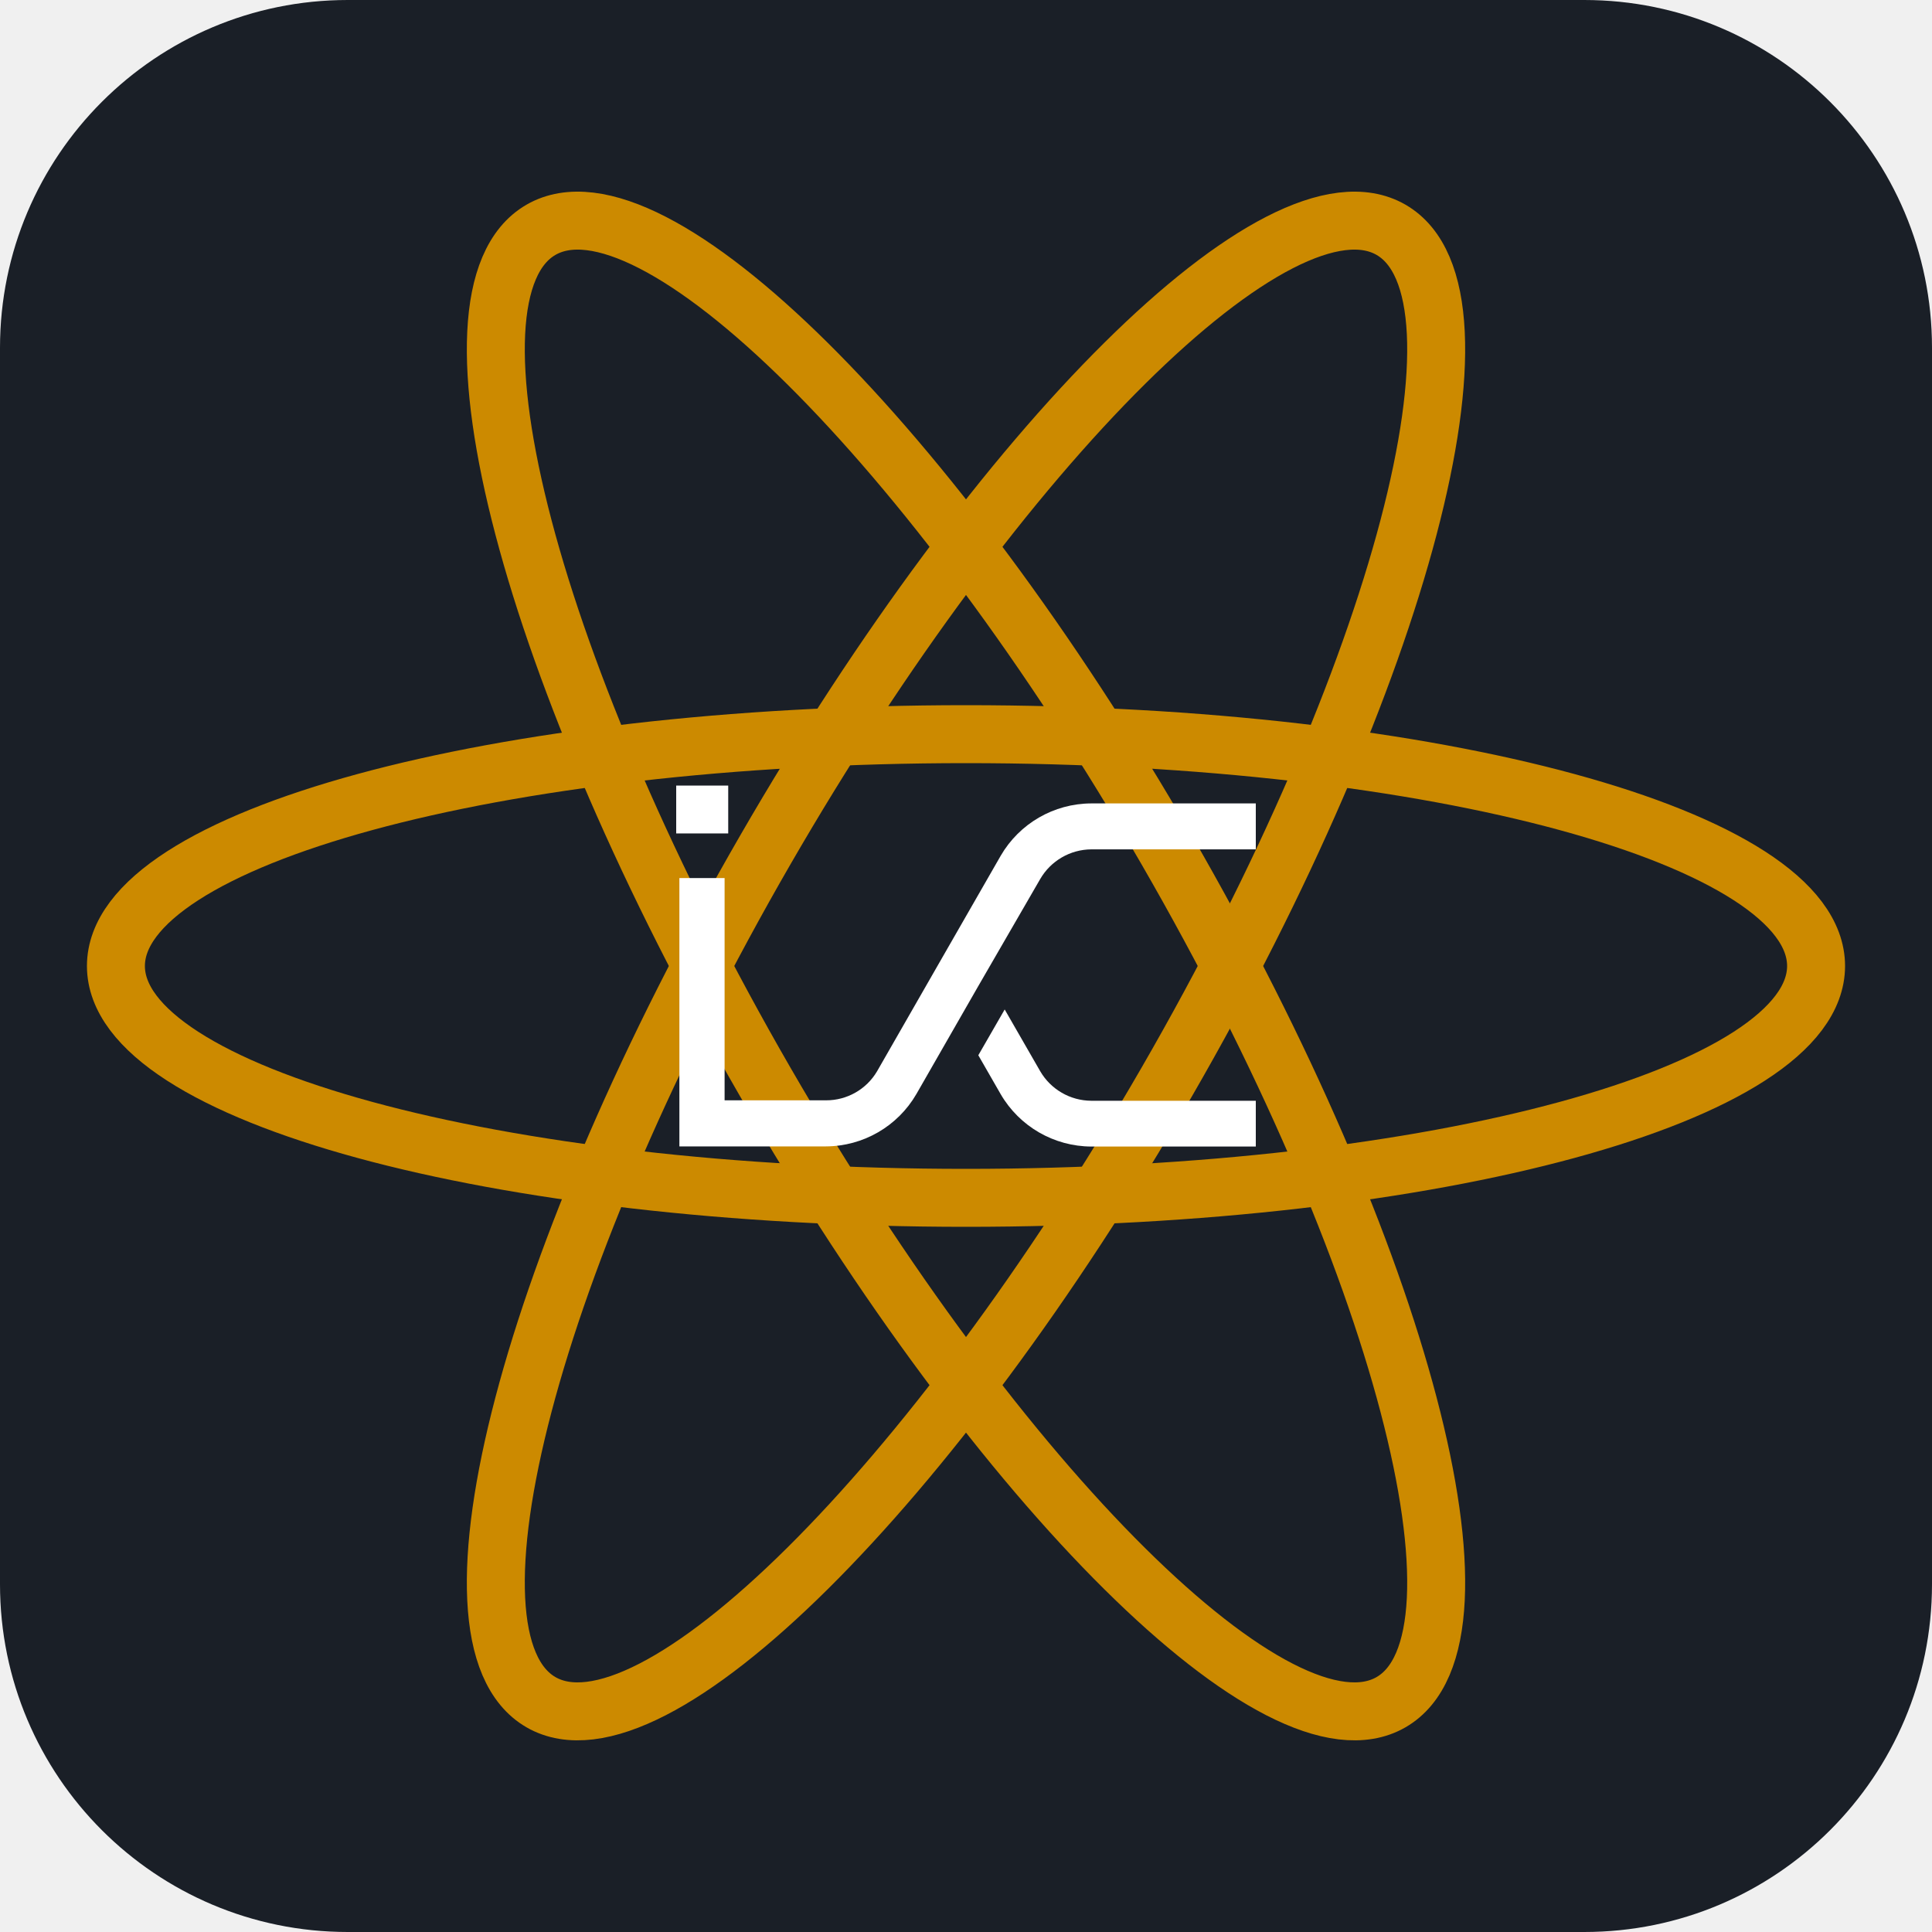
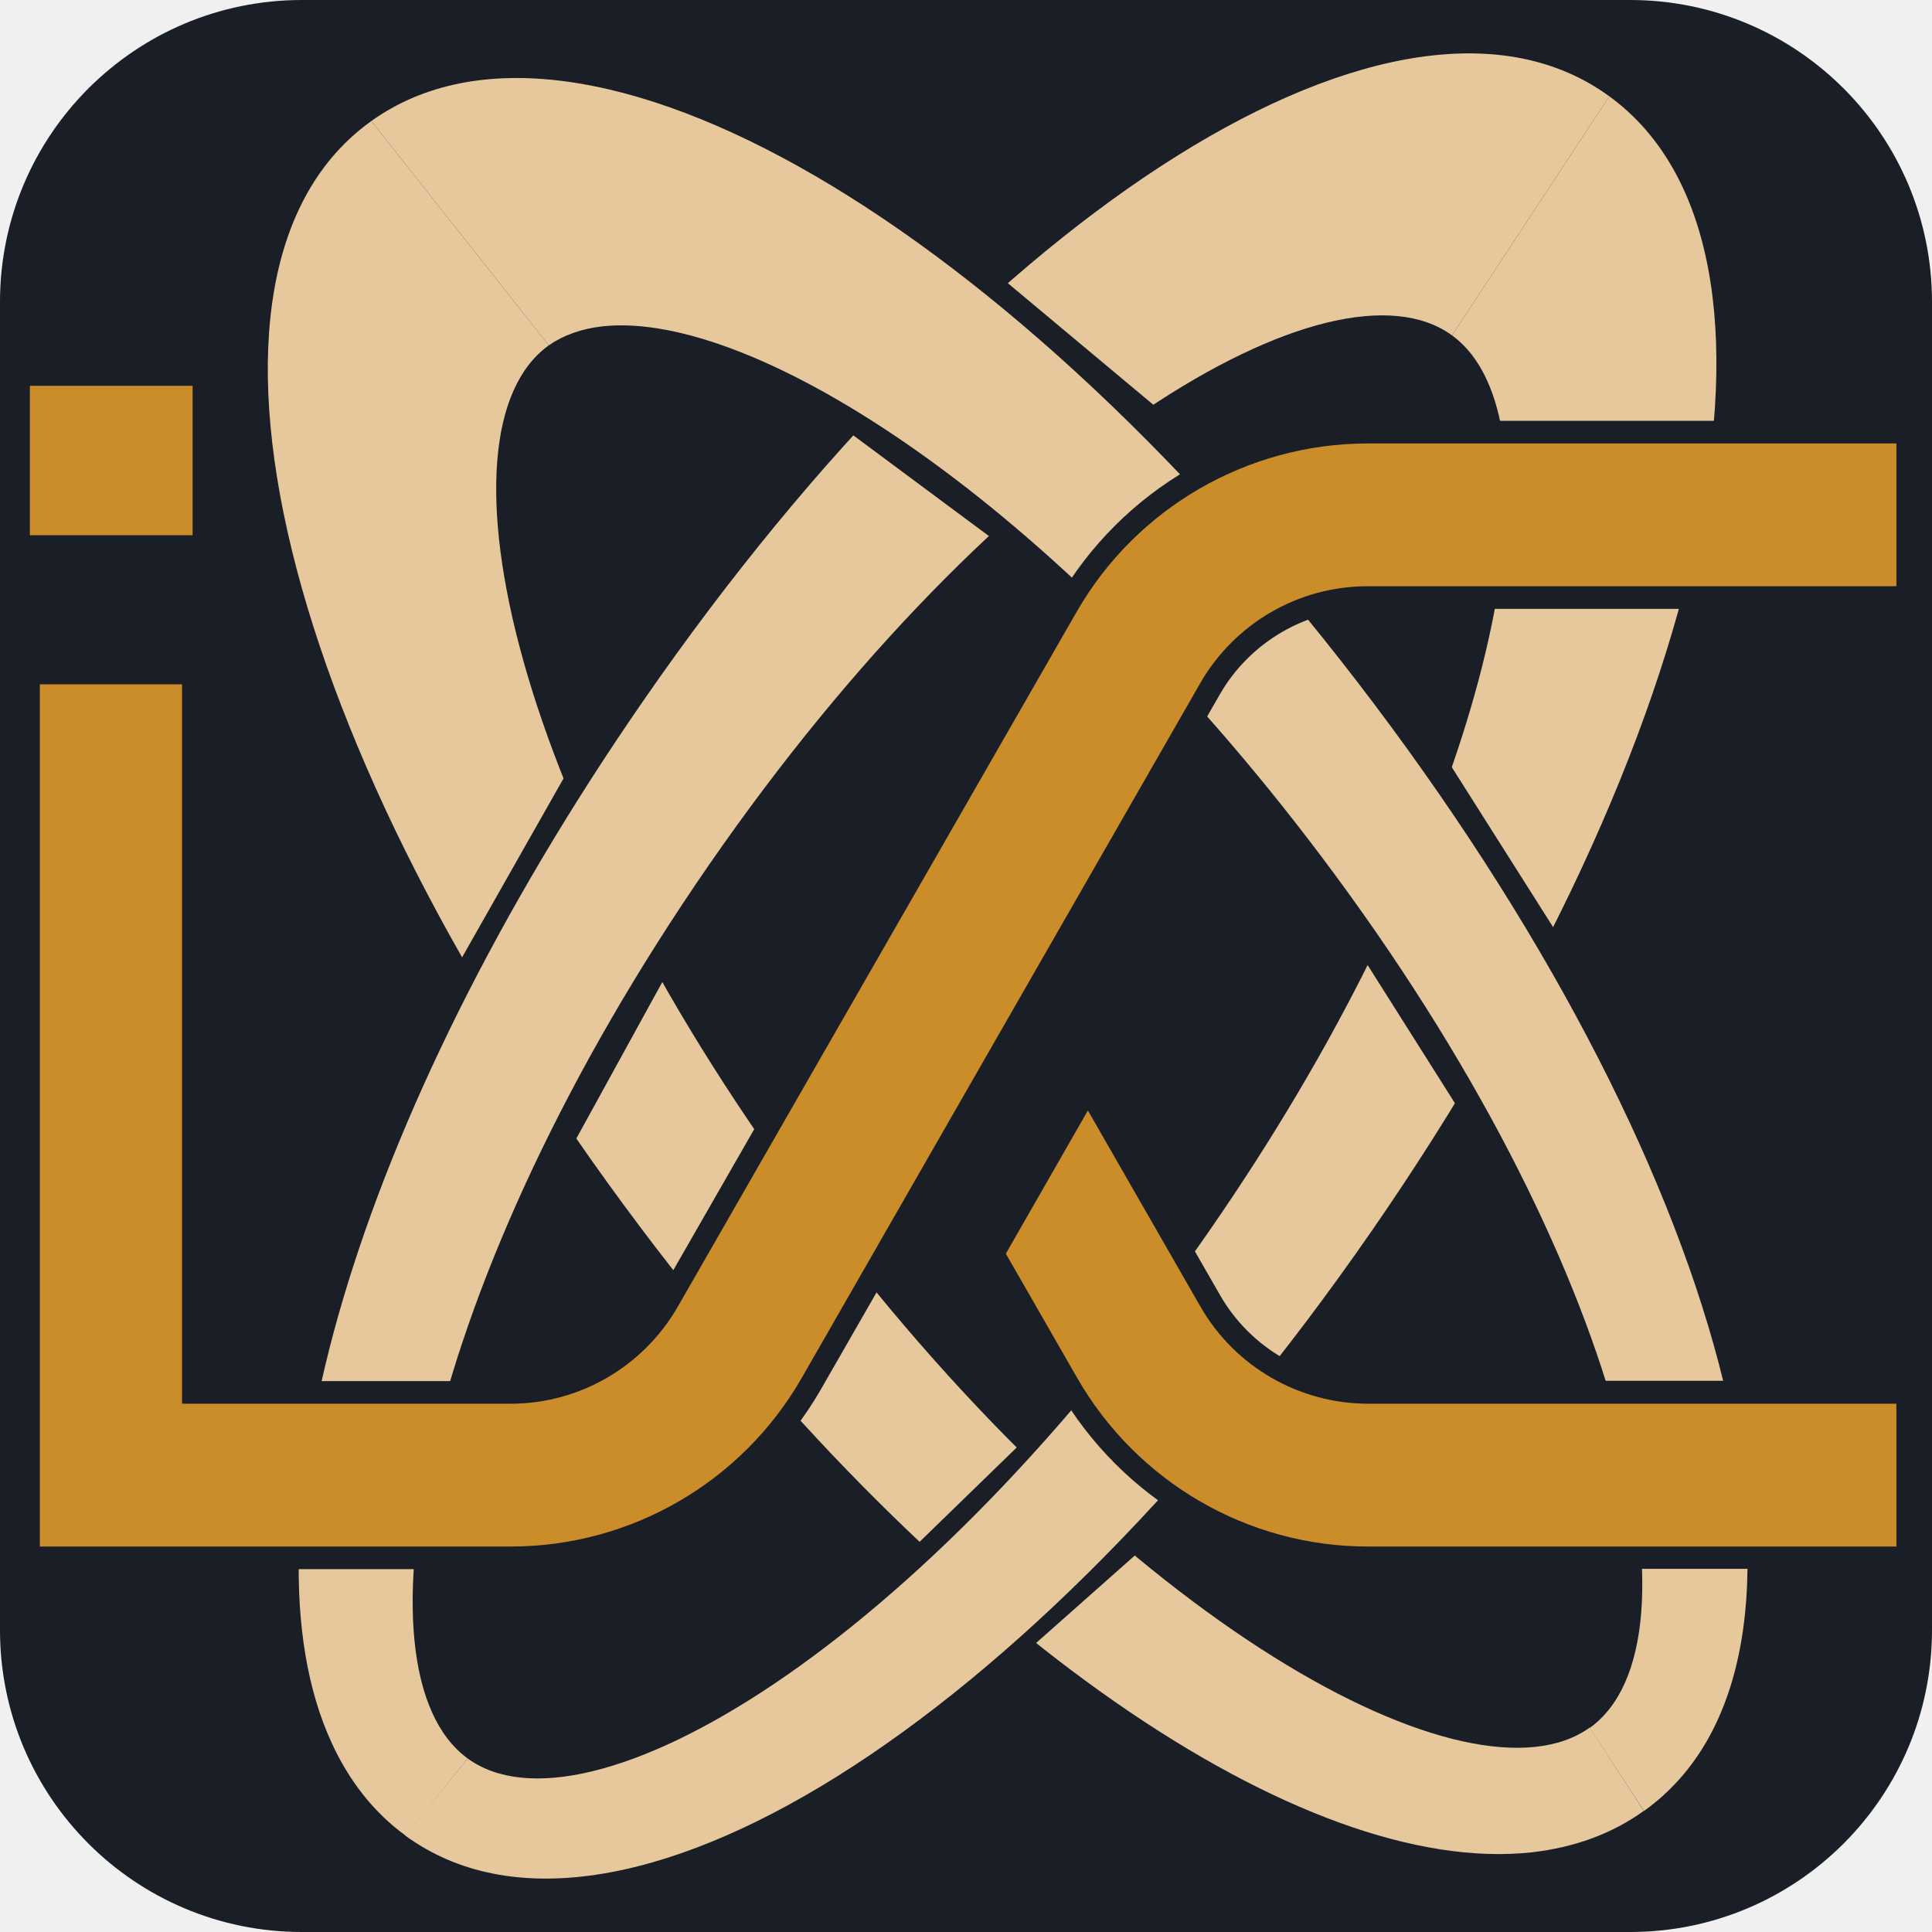
- <svg xmlns="http://www.w3.org/2000/svg" viewBox="0 0 100 100">
-   <rect width="100" height="100" rx="18" ry="18" fill="#1A1F27" />
-   <g fill="none" stroke="#CC8A00" stroke-width="3">
-     <ellipse cx="50" cy="50" rx="44" ry="12" />
-     <ellipse cx="50" cy="50" rx="44" ry="12" transform="rotate(60 50 50)" />
-     <ellipse cx="50" cy="50" rx="44" ry="12" transform="rotate(120 50 50)" />
+ <svg xmlns="http://www.w3.org/2000/svg" id="Layer_1" data-name="Layer 1" viewBox="0 0 64 64">
+   <defs>
+     <style>
+       .cls-1 { fill: #cb8c2a; }
+       .cls-2 { fill: #e7c89d; }
+       .cls-3 { fill: #1A1F27; }
+     </style>
+   </defs>
+   <rect class="cls-3" y="0" width="64" height="64" rx="10" ry="10" />
+   <path class="cls-2" d="M54.45,59.99c-1.07.77-2.32,1.21-3.7,1.37-7.58.83-19.35-7.18-29.51-20.67C9.22,24.73,5.38,8.96,12.3,4.01l5.88,7.43c-3.95,2.83-1.27,15.38,8.89,28.87,10.16,13.49,21.64,19.75,25.59,16.92l1.79,2.75Z" />
+   <polygon class="cls-3" points="22.37 31.75 19 25.2 15.19 31.92 18.77 38.3 22.37 31.75" />
+   <polygon class="cls-3" points="37.94 51.22 34.06 47.58 30.19 51.34 33.81 54.88 37.94 51.22" />
+   <path class="cls-2" d="M13.44,60.81c-1.06-.77-1.88-1.82-2.46-3.09-3.18-6.93.73-20.63,10.34-34.52C32.68,6.78,46.44-1.82,53.31,3.19l-5.21,7.92c-3.92-2.86-14.99,3.63-24.6,17.52-9.61,13.89-11.94,26.75-8.01,29.62l-2.05,2.57Z" />
+   <polygon class="cls-3" points="27.47 13.83 33.53 18.33 38.71 13.83 32.32 8.49 27.47 13.83" />
+   <path class="cls-2" d="M15.49,58.25c3.92,2.86,14.99-3.63,24.6-17.52h0c8.43-12.18,11.25-23.58,9.17-28.13-.29-.64-.68-1.14-1.16-1.49l5.21-7.92c6.88,5.01,3.49,21.18-7.88,37.6h0c-11.37,16.42-25.12,25.03-32,20.02" />
+   <polygon class="cls-3" points="44.18 30.19 48.73 37.39 52.08 31.71 47.33 24.21 44.18 30.19" />
+   <path class="cls-2" d="M52.66,57.24c3.95-2.82,1.27-15.38-8.89-28.87h0c-8.91-11.84-18.84-18.1-23.81-17.56-.7.08-1.29.29-1.78.63l-5.88-7.43c6.92-4.95,21.2,3.35,33.22,19.31h0c12.02,15.96,15.86,31.72,8.94,36.67" />
+   <g>
+     <path class="cls-1" d="M45.3,51.6c-4.1,0-7.91-2.22-9.94-5.78l-2.47-4.29,3.15-5.49,4.05,7.06c1.07,1.86,3.07,3.01,5.21,3.02h17.89v5.48h-17.89Z" />
+     <path class="cls-3" d="M36.04,36.79l3.73,6.5c1.14,1.98,3.25,3.2,5.53,3.21h17.52v4.73h-17.52c-3.97,0-7.64-2.14-9.62-5.59l-2.36-4.11,2.71-4.73M36.04,35.29l-.65,1.13-2.71,4.73-.21.37.21.37,2.36,4.11c2.1,3.67,6.03,5.96,10.26,5.97h18.27v-6.23h-18.27c-2.01,0-3.88-1.09-4.88-2.83l-3.73-6.49-.65-1.13h0Z" />
  </g>
-   <g transform="translate(35,35) scale(0.75)" fill="white">
-     <path d="M28.64 8.78a7.25 7.25 0 0 0-6.25 3.62l-4.27 7.44-4.26 7.43a4.07 4.07 0 0 1-3.52 2h-7V13.93H.22v18.52h10.11a7.25 7.25 0 0 0 6.25-3.62l4.26-7.43 4.28-7.4a4.11 4.11 0 0 1 3.53-2.05H40V8.78Z" />
-     <path d="M25.12 27.26 22.67 23l-1.82 3.16 1.54 2.68a7.27 7.27 0 0 0 6.26 3.62H40V29.3H28.64a4.1 4.1 0 0 1-3.52-2.04M0 7.55h3.59v3.3H0z" />
+   <g>
+     <g>
+       <path class="cls-1" d="M.95,51.6v-29.31h5.46v23.83h10.52c2.14,0,4.14-1.16,5.21-3.02l13.22-23.03c2.04-3.54,5.86-5.75,9.95-5.76h17.89v5.48h-17.89c-2.15,0-4.14,1.16-5.21,3.02l-13.21,23.03c-2.04,3.55-5.86,5.75-9.95,5.76H.95Z" />
+       <path class="cls-3" d="M62.82,14.69v4.73h-17.52c-2.29,0-4.4,1.23-5.54,3.21l-13.21,23.03c-1.98,3.44-5.65,5.57-9.62,5.57H1.32v-28.56h4.71v23.83h10.89c2.28,0,4.39-1.23,5.53-3.21l13.22-23.03c1.98-3.44,5.65-5.56,9.62-5.57h17.51M63.57,13.94h-18.26c-4.23,0-8.16,2.28-10.27,5.94l-13.22,23.04c-1,1.74-2.87,2.83-4.88,2.83H6.79v-23.83H.57v30.06h16.35c4.23,0,8.16-2.29,10.27-5.95l13.22-23.03c1-1.74,2.88-2.83,4.89-2.83h18.27v-6.23h0Z" />
+     </g>
+     <rect class="cls-1" x=".99" y="12.78" width="5.39" height="4.95" />
  </g>
</svg>
